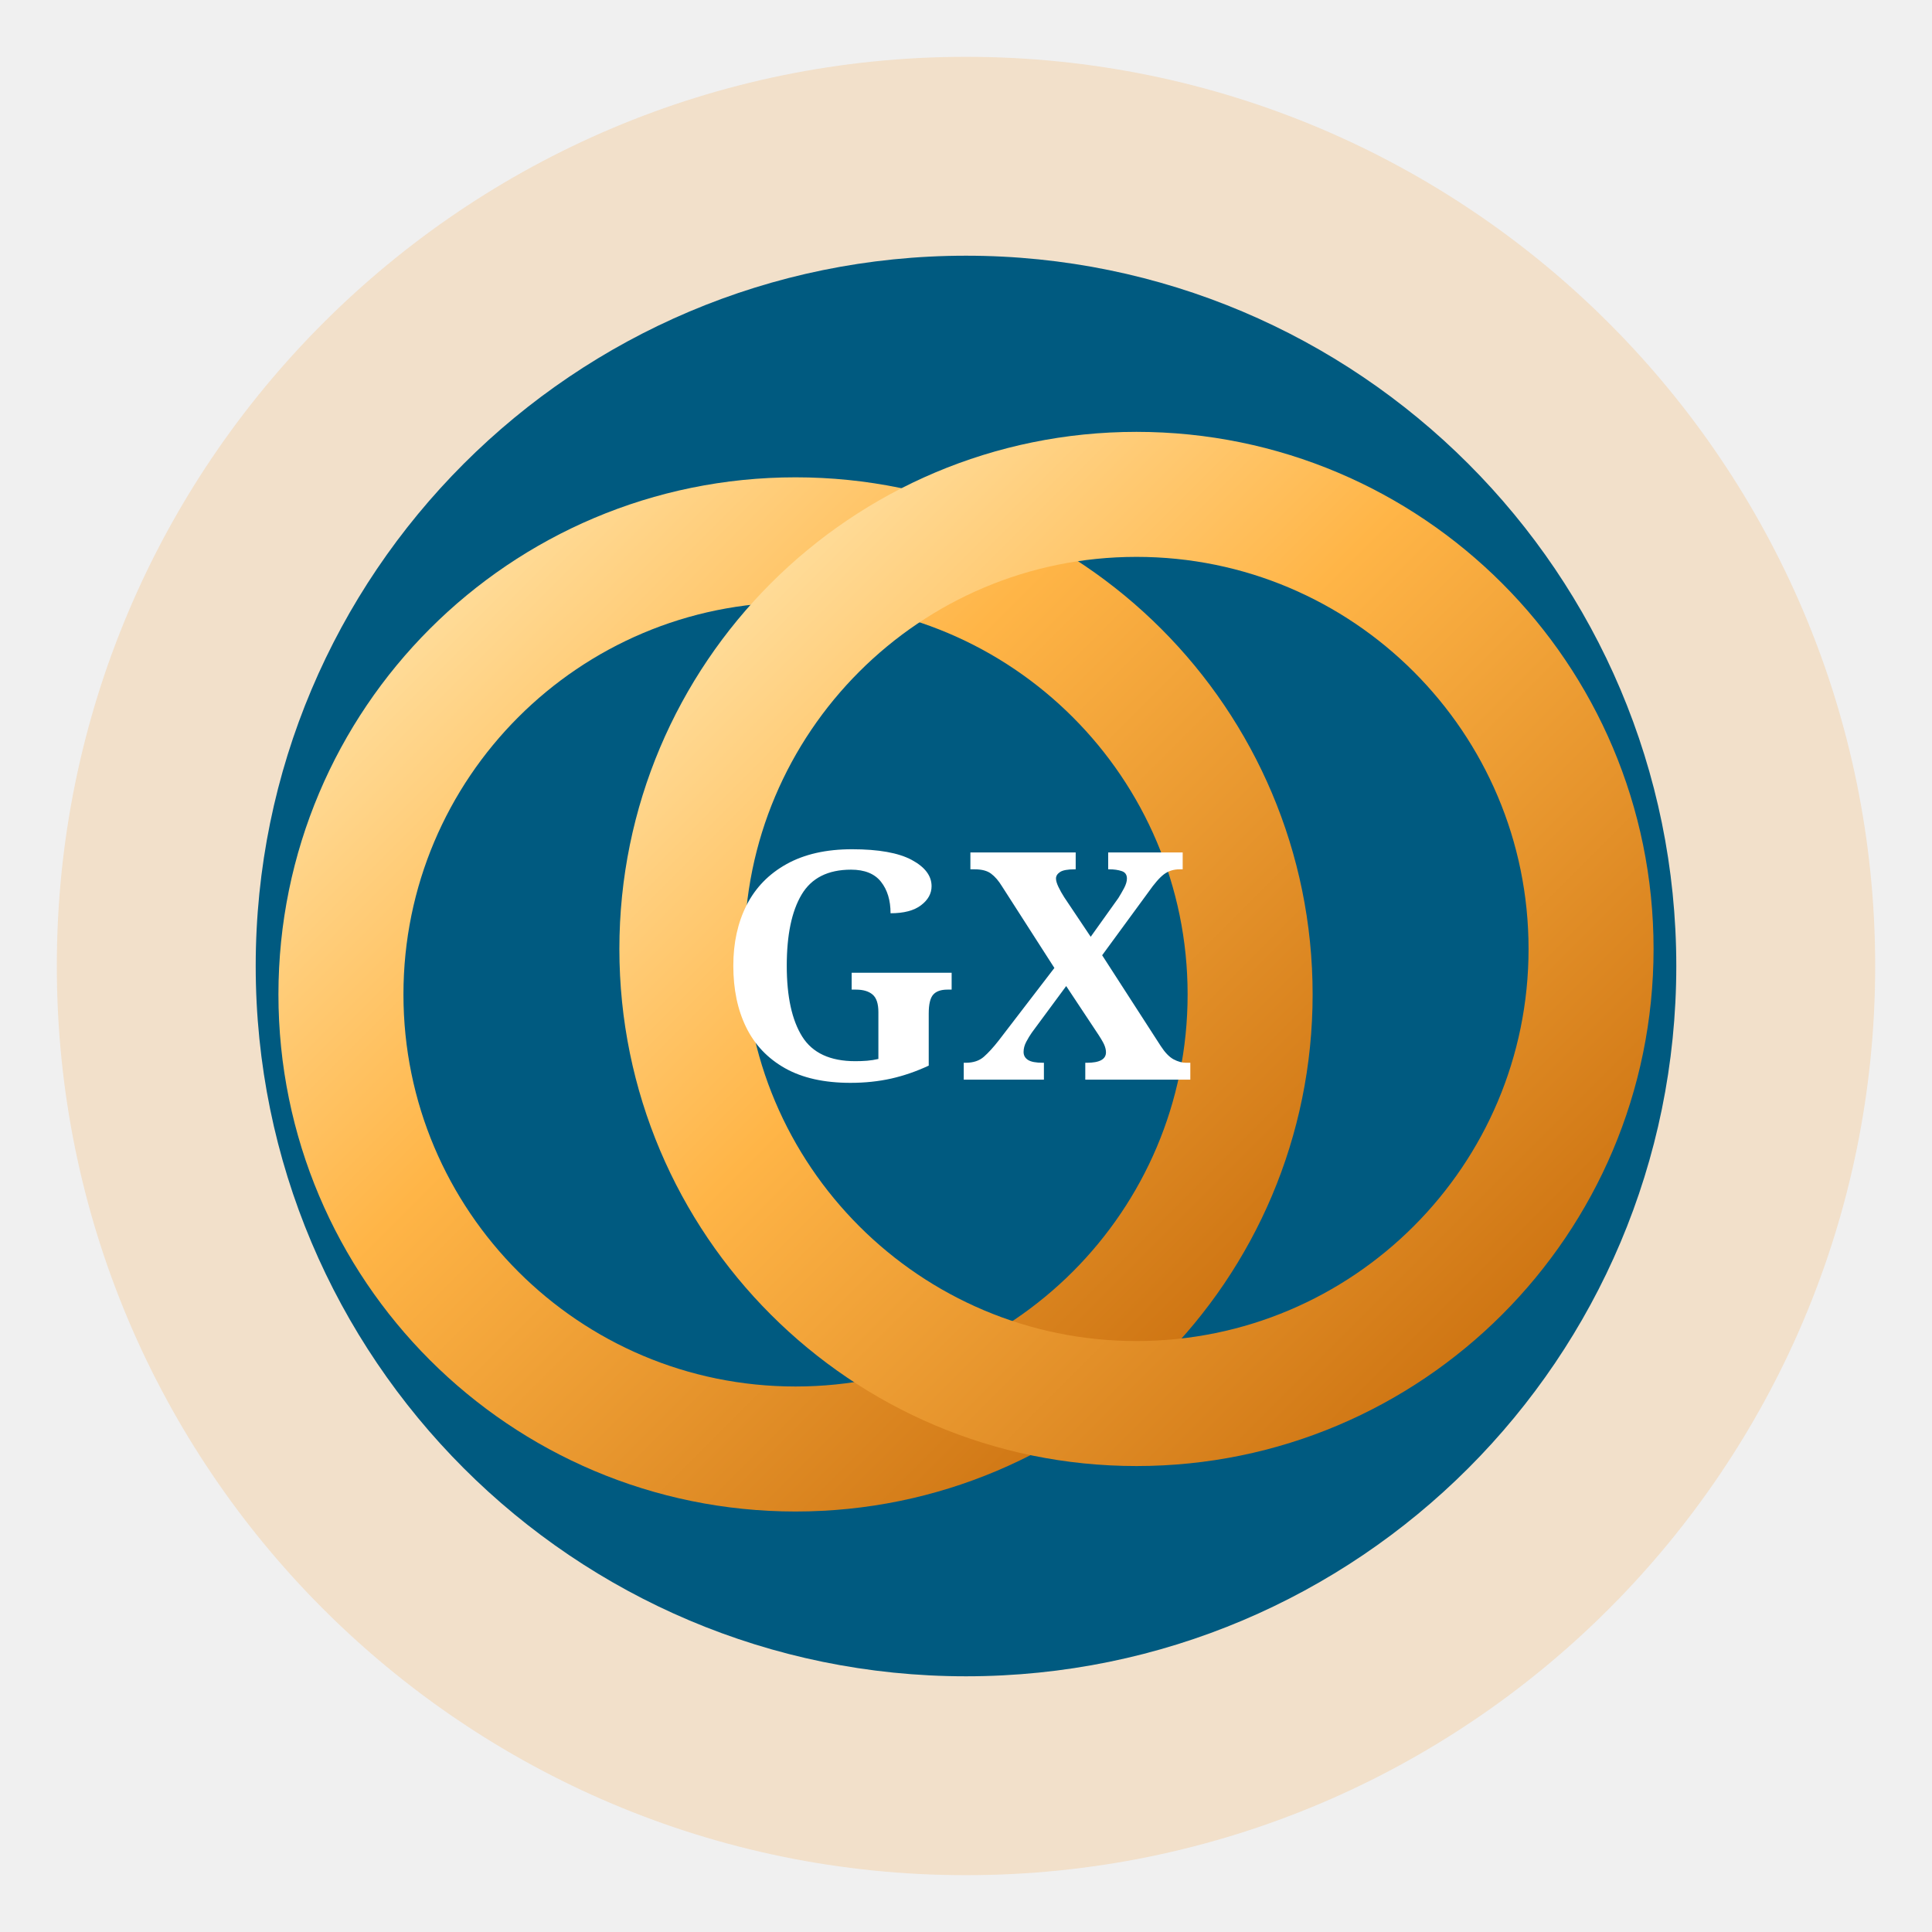
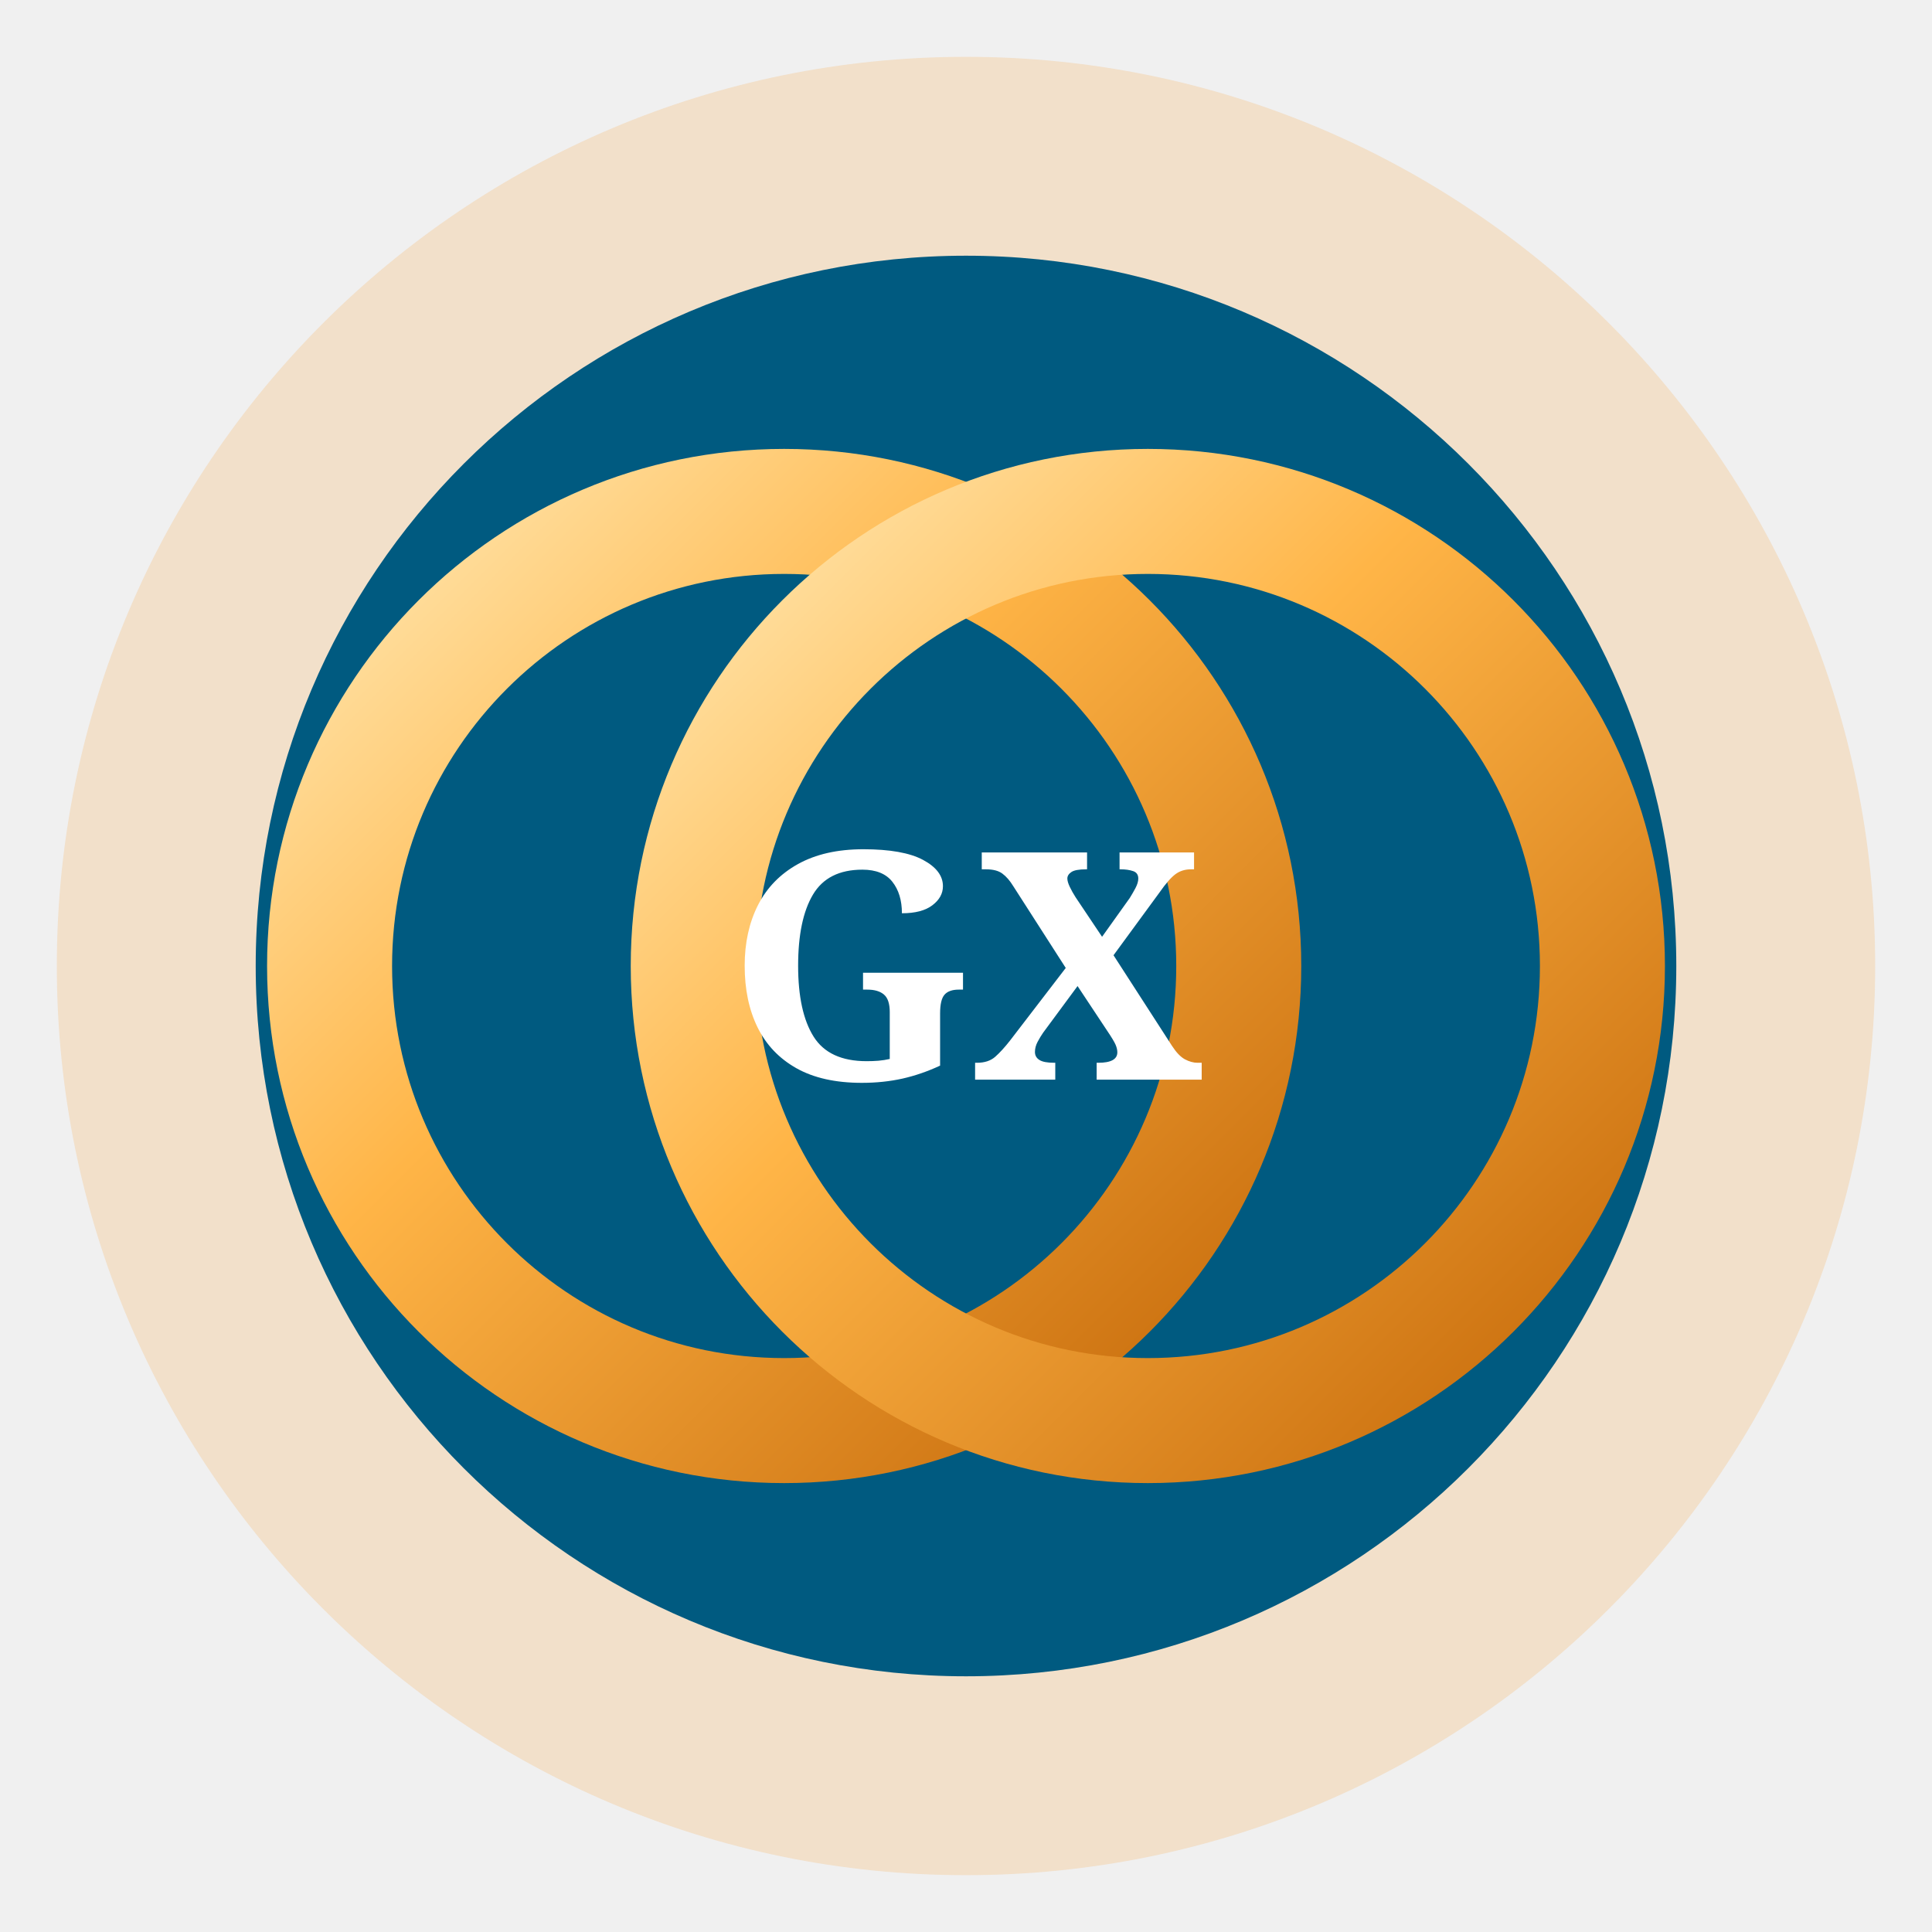
<svg xmlns="http://www.w3.org/2000/svg" viewBox="-170 -170 340 340">
  <defs>
    <linearGradient id="r" x1="0" y1="0" x2="1" y2="1">
      <stop offset="0" stop-color="#FFE7B0" />
      <stop offset=".4" stop-color="#FFB547" />
      <stop offset="1" stop-color="#C66A0A" />
    </linearGradient>
  </defs>
  <circle r="160" fill="#F7941D" opacity=".18" />
  <circle r="125" fill="#005A80" />
  <g fill="none" stroke="url(#r)" stroke-width="22">
-     <circle cx="-30" cy="5" r="80" />
-     <circle cx="30" cy="-3" r="80" />
+     <circle cx="-32" cy="0" r="80" />
+     <circle cx="32" cy="0" r="80" />
  </g>
-   <text x="-2" y="20" text-anchor="middle" font-family="Georgia, serif" font-weight="700" font-size="56" fill="#fff">GX</text>
+   <text x="0" y="20" text-anchor="middle" font-family="Georgia, serif" font-weight="700" font-size="56" fill="#fff">GX</text>
</svg>
